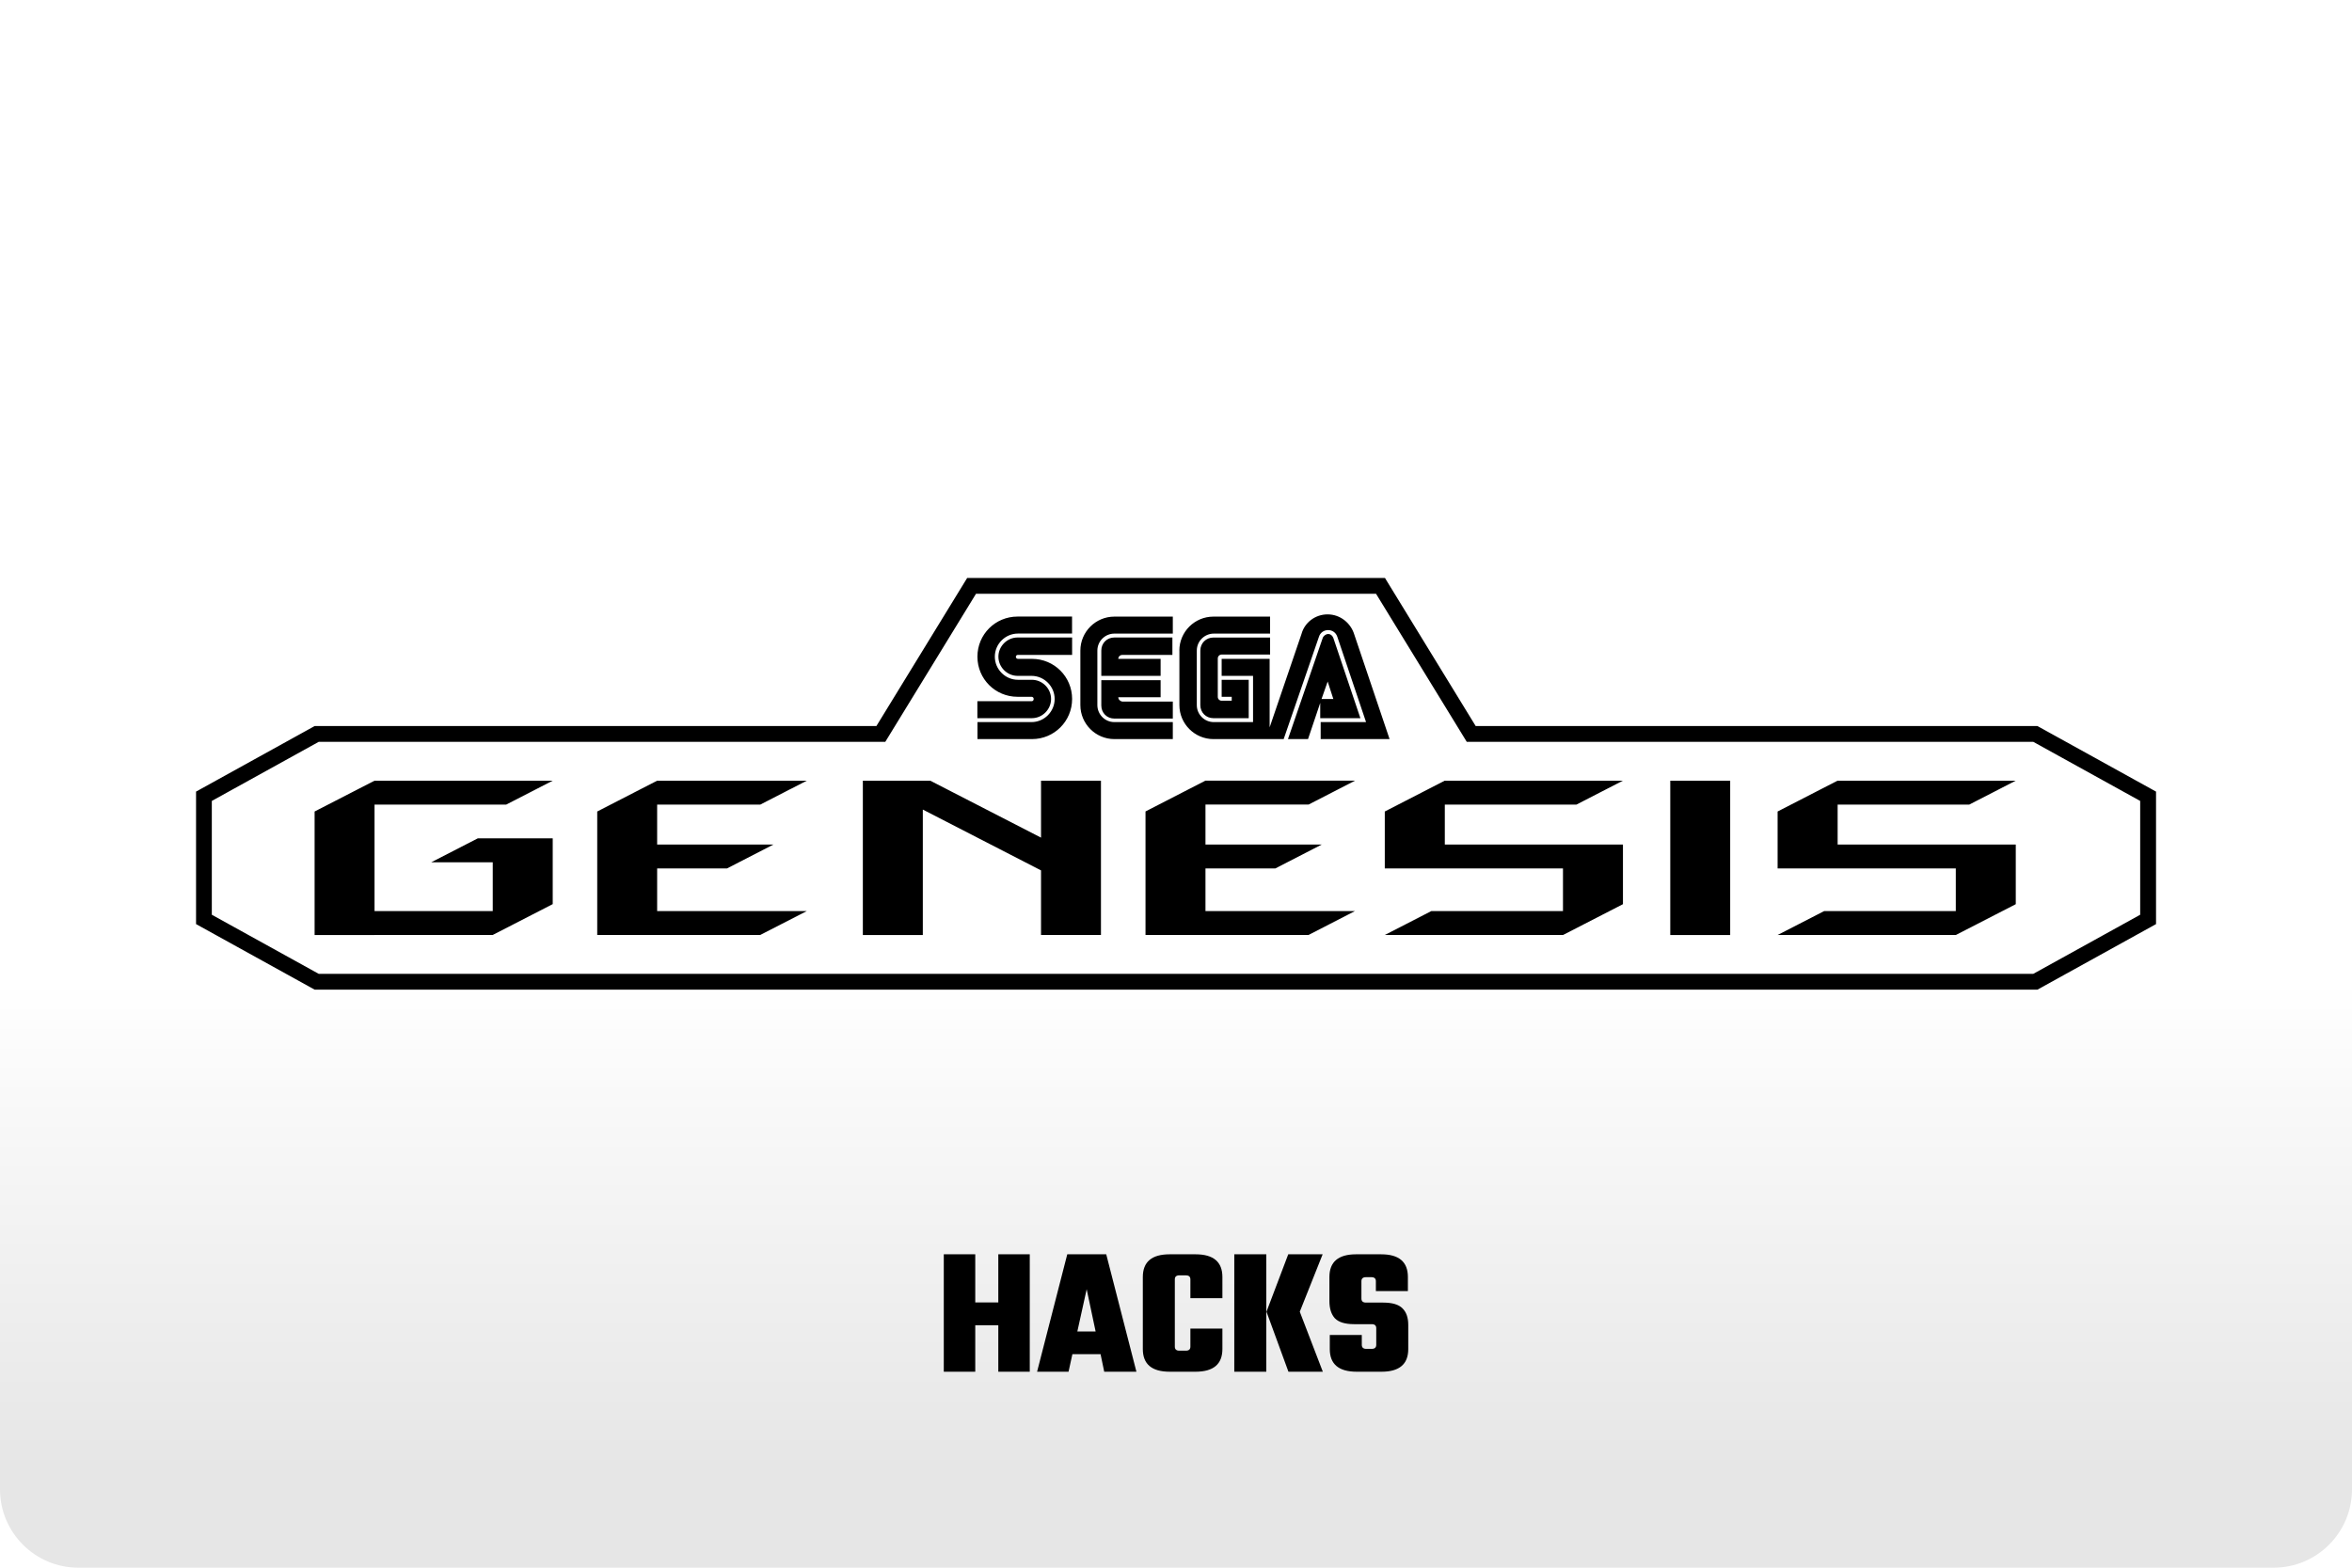
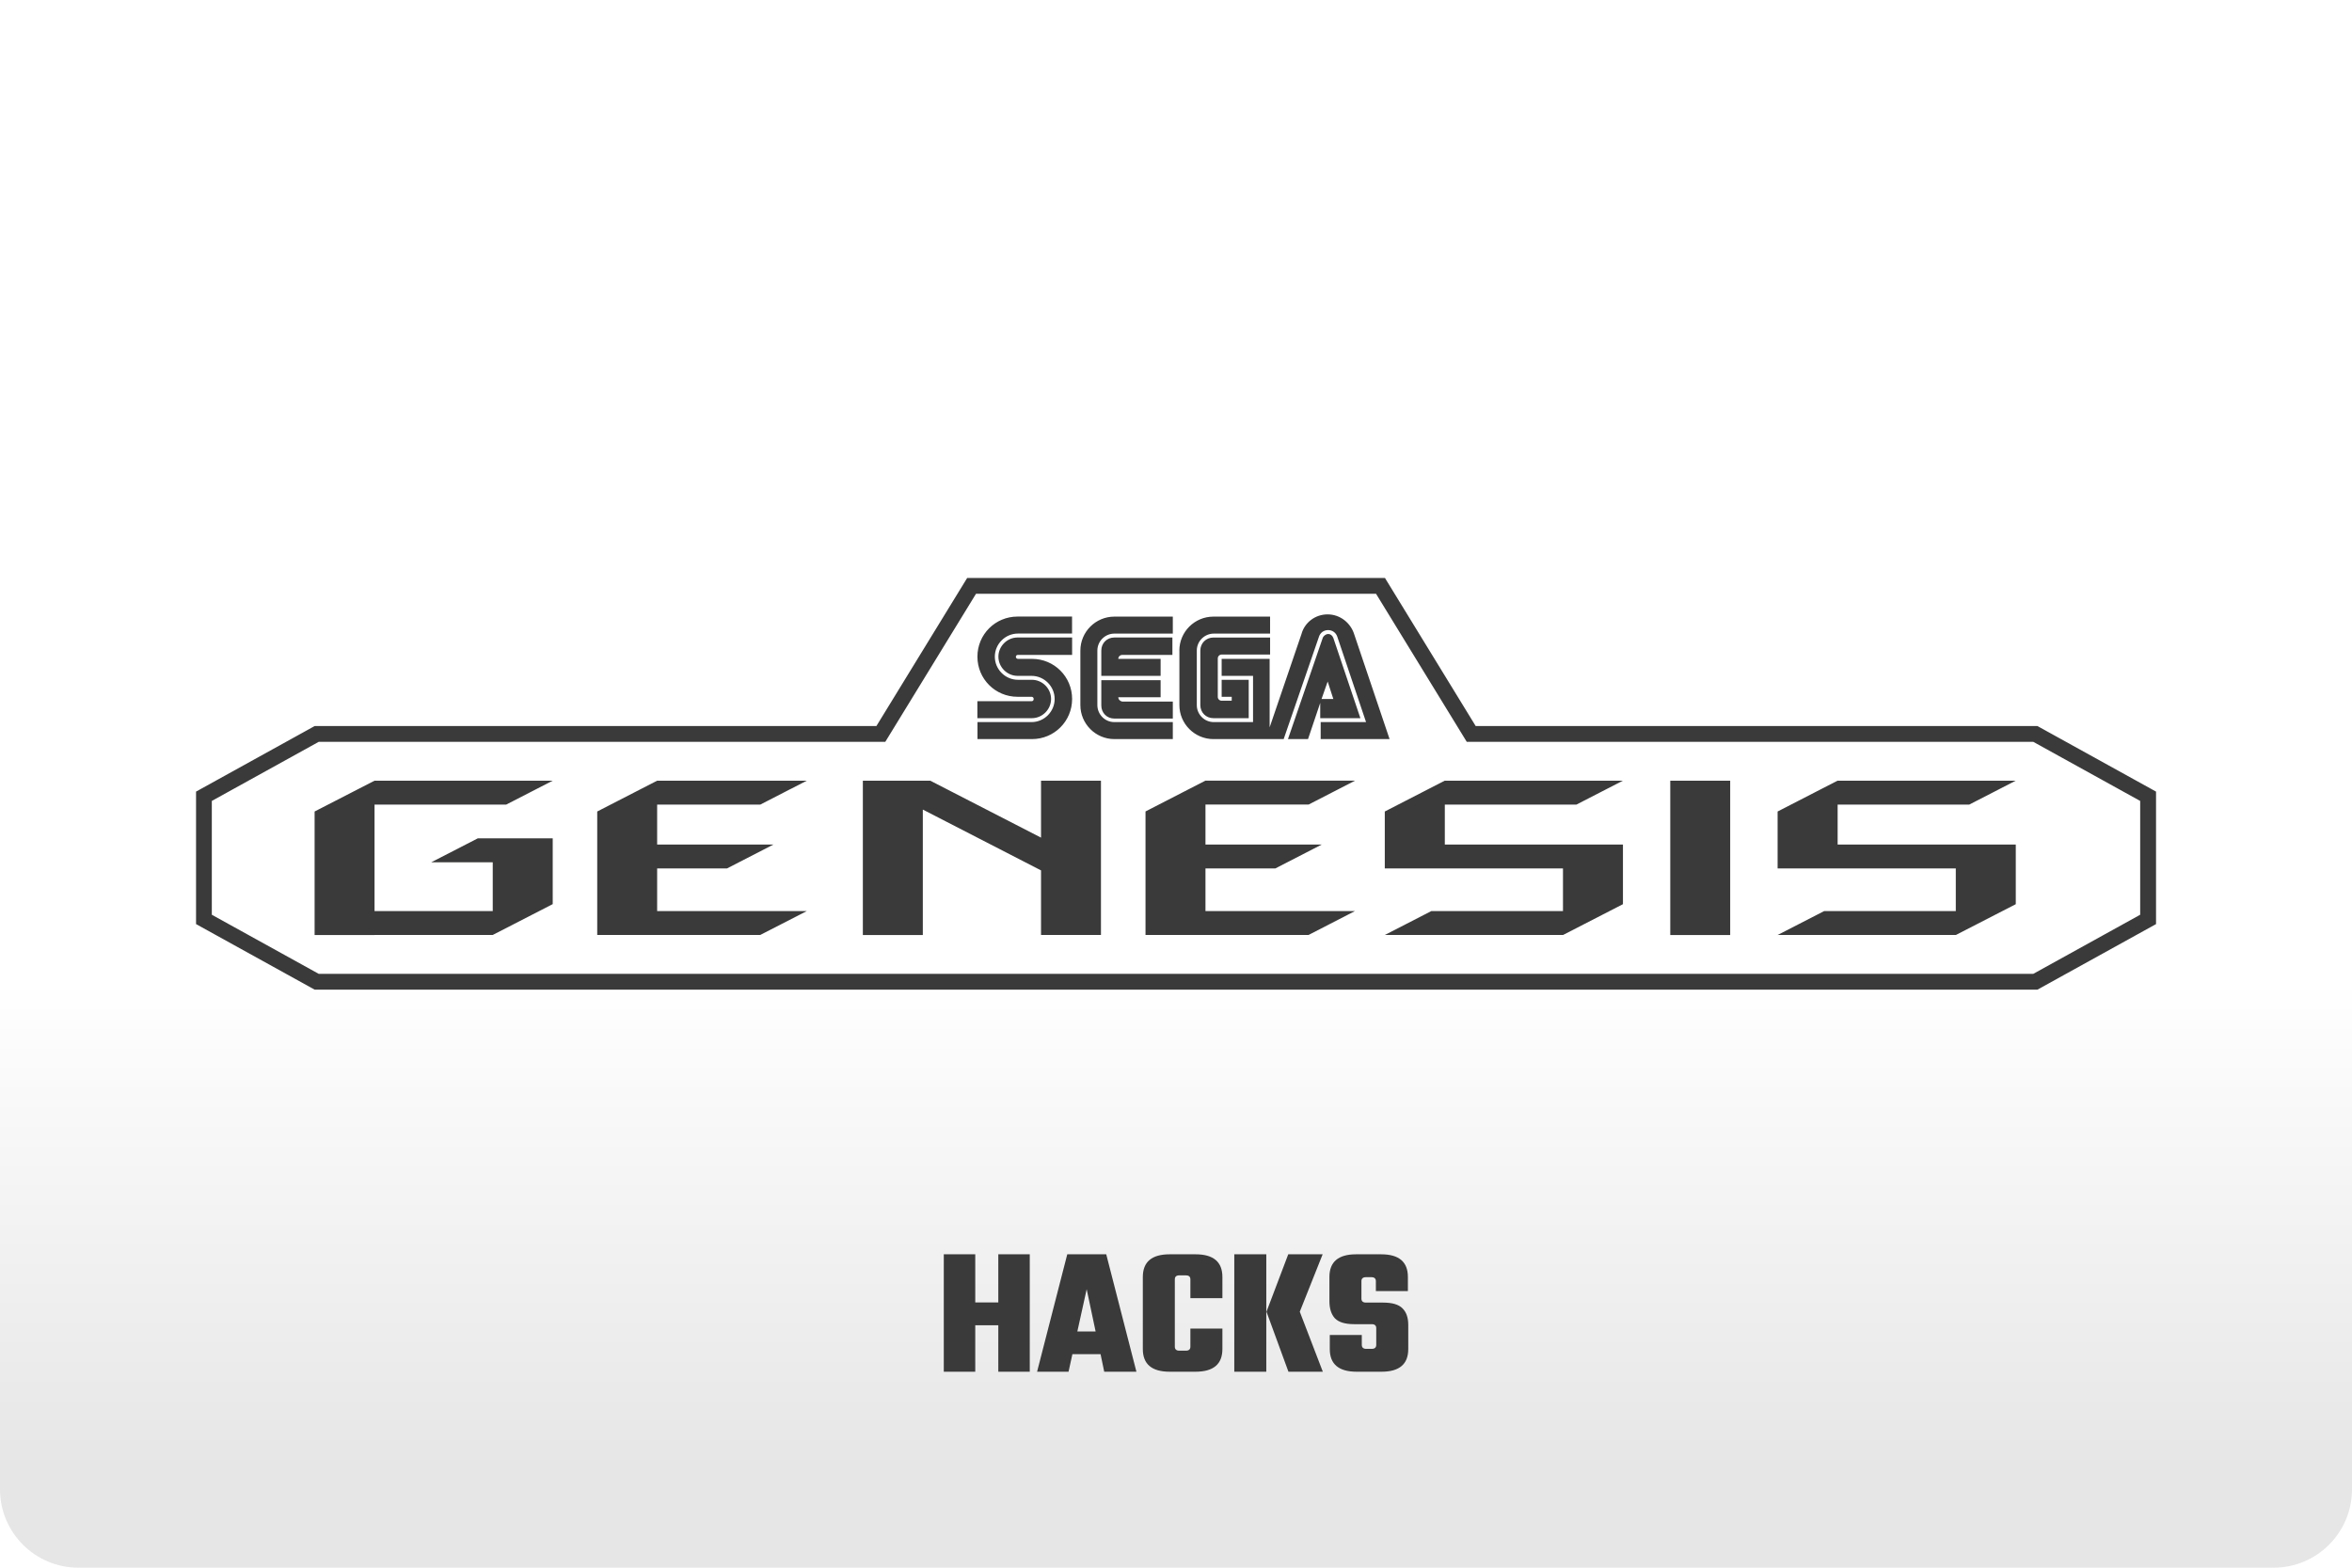
<svg xmlns="http://www.w3.org/2000/svg" width="480" height="320" version="1.1" viewBox="0 0 480 320" xml:space="preserve">
  <defs>
    <linearGradient id="a" x2="0" y1="200" y2="300" gradientUnits="userSpaceOnUse">
      <stop stop-color="#fff" offset="0" />
      <stop stop-color="#e6e6e6" offset="1" />
    </linearGradient>
  </defs>
  <rect width="480" height="320" ry="16" fill="url(#a)" />
-   <path d="m197.38 117.98-18.521 30.219h-114.64l-24.209 13.385v27.043l24.209 13.385h351.58l24.209-13.385v-27.043l-24.209-13.385h-114.64l-18.512-30.219h-85.26zm1.803 3.228h81.645l18.512 30.219h115.62l21.812 12.062v23.23l-21.812 12.062h-349.92l-21.812-12.062v-23.23l21.812-12.062h115.63l18.512-30.219zm71.77 4.199c-2.583 0-4.719 1.697-5.344 4.01l-6.5 19.053v-13.98h-9.791v3.469h6.406v9.438h-8.01c-1.958 0-3.469-1.604-3.469-3.469v-11.125c0-1.958 1.604-3.469 3.469-3.469h11.488v-3.469h-11.572c-3.833 0-6.947 3.115-6.947 6.938h0.01v11.125c0 3.823 3.124 6.938 6.947 6.938h14.334l7.209-20.916c0.26-0.802 0.978-1.334 1.863-1.334 0.885 0 1.594 0.532 1.865 1.334l5.875 17.447h-9.26v3.469h14.062l-7.209-21.363c-0.708-2.312-2.844-4.094-5.428-4.094zm-63.291 0.447c-4.542 0-8.188 3.646-8.188 8.188s3.646 8.188 8.188 8.188h2.844c0.271 0 0.447 0.176 0.447 0.447 0 0.271-0.176 0.449-0.354 0.449h-11.135v3.469h11.125c2.135 0 3.916-1.783 3.916-3.918s-1.781-3.916-3.916-3.916h-2.844c-2.583 0-4.719-2.135-4.719-4.719s2.135-4.719 4.719-4.719h11.041v-3.469h-11.125zm19.76 0.01c-3.823 0-6.938 3.115-6.938 6.938v11.125c0 3.823 3.115 6.938 6.938 6.938h11.928v-3.469h-11.928c-1.958 0-3.469-1.604-3.469-3.469v-11.125c0-1.958 1.604-3.469 3.469-3.469h11.928v-3.469h-11.928zm43.625 3.553c-0.448 0-0.885 0.355-1.072 0.709l-7.125 20.738h4.094l2.49-7.385v3.115h8.197l-5.521-16.375c-0.177-0.448-0.531-0.803-1.062-0.803zm-63.375 0.709c-2.135 0-3.916 1.781-3.916 3.916s1.781 3.916 3.916 3.916h2.844c2.583 0 4.719 2.135 4.719 4.719 0 2.583-2.135 4.719-4.719 4.719h-11.031v3.469h11.125c4.542 0 8.188-3.646 8.188-8.188s-3.646-8.188-8.188-8.188h-2.844c-0.271 0-0.447-0.176-0.447-0.447 0-0.177 0.176-0.354 0.354-0.354h11.125v-3.562h-11.125zm19.75 0c-1.51 0-2.666 1.156-2.666 2.666v5.166h12.104v-3.469h-8.635c0-0.448 0.355-0.801 0.803-0.801h10.238v-3.562h-11.844zm20.209 0.01c-1.51 1e-5 -2.666 1.156-2.666 2.666v11.125c0 1.51 1.156 2.668 2.666 2.668h7.209v-7.834h-5.521v3.469h2.053v0.803h-2.053c-0.438 0-0.801-0.355-0.791-0.793v-7.832c0-0.448 0.353-0.803 0.801-0.803h9.875v-3.469h-11.572zm-22.875 8.709v5.166c0 1.51 1.156 2.666 2.666 2.666h11.928v-3.469h-10.322c-0.448-0.083-0.803-0.437-0.803-0.885h8.635v-3.478h-12.104zm46.197 0.27 1.156 3.562h-2.406l1.25-3.562zm-24.947 20.23-12.229 6.291v25.209h33.281l9.469-4.877c-0.004 2e-5 -0.007 0.002-0.012 0.002h-30.5v-8.699h14.25l9.49-4.885h-23.74v-8.156h21.043l9.488-4.885h-30.541zm30.521 26.623c0.027-1.8e-4 0.054-8.3e-4 0.072-0.01h-0.053l-0.02 0.01zm54.719-26.623c-0.021 0.01-0.053 0.01-0.084 0.01h-36.322l-12.23 6.291v11.625h36.365v8.699h-26.865l-9.457 4.863c-0.021 0.01-0.053 0.021-0.074 0.031l0.043-0.01h36.363l12.23-6.291v-12.178h-36.355v-8.146h26.855l9.488-4.885 0.043-0.01zm-254.81 0.01-12.23 6.291v25.209h12.23v-0.01h24.125l12.238-6.293v-13.426h-15.291l-9.5 4.885h12.553v9.959h-24.125v-21.73h26.863l9.5-4.885h-36.363zm57.676 0-12.229 6.291v25.199h33.271l9.5-4.875h-30.543v-8.699h14.25l9.49-4.885h-23.74v-8.146h21.043l4.812-2.478 1.145-0.594 0.387-0.188 3.156-1.625h-30.543zm41.98 0v31.5h12.238v-25.604l24.125 12.416v13.178h12.23v-31.49h-12.23v11.625l-22.604-11.625h-13.76zm164.78 0v31.5h12.229v-31.5h-12.229zm34.135 0-12.229 6.291v11.625h36.363v8.699h-26.863l-9.459 4.863c-0.021 0.01-0.051 0.021-0.072 0.031 0.021-0.01 0.051-0.01 0.082-0.01h36.324l12.229-6.291v-12.168h-36.354v-8.156h26.854l9.49-4.885h-36.365z" fill="#000" />
-   <path d="m192.61 256.03v23.969h6.422v-9.482h4.703v9.482h6.422v-23.969h-6.422v9.82h-4.703v-9.82h-6.422zm25.199 0-6.16 23.969h6.422l0.785-3.584h5.748l0.748 3.584h6.57l-6.16-23.969h-7.953zm20.908 0c-3.659 0-5.488 1.545-5.488 4.631v14.709c0 3.086 1.83 4.629 5.488 4.629h5.264c3.659 0 5.488-1.543 5.488-4.629v-4.182h-6.533v3.695c0 0.548-0.311 0.822-0.934 0.822h-1.307c-0.622 0-0.934-0.275-0.934-0.822v-13.738c0-0.548 0.311-0.82 0.934-0.82h1.307c0.622 0 0.934 0.273 0.934 0.82v3.846h6.533v-4.33c0-3.086-1.83-4.631-5.488-4.631h-5.264zm13.178 0v23.969h6.533v-23.969h-6.533zm11.014 0-4.443 11.723 4.481 12.246h7.018l-4.703-12.246 4.666-11.723h-7.018zm13.85 0c-3.634 0-5.449 1.545-5.449 4.631v4.928c0 1.518 0.372 2.688 1.119 3.51 0.772 0.796 2.078 1.193 3.92 1.193h3.584c0.622 0 0.934 0.275 0.934 0.822v3.397c0 0.548-0.311 0.822-0.934 0.822h-1.082c-0.622 0-0.934-0.275-0.934-0.822v-2.016h-6.533v2.875c0 3.086 1.83 4.629 5.488 4.629h5.076c3.634 0 5.451-1.543 5.451-4.629v-4.928c0-1.493-0.399-2.627-1.195-3.398-0.772-0.772-2.078-1.156-3.92-1.156h-3.508c-0.622 0-0.934-0.275-0.934-0.822v-3.547c0-0.548 0.311-0.82 0.934-0.82h1.082c0.622 0 0.934 0.273 0.934 0.82v2.016h6.533v-2.873c0-3.086-1.817-4.631-5.451-4.631h-5.115zm-54.99 7.131 1.828 8.625h-3.732l1.904-8.625z" fill="#000" />
+   <path d="m197.38 117.98-18.521 30.219h-114.64l-24.209 13.385v27.043l24.209 13.385h351.58l24.209-13.385v-27.043l-24.209-13.385h-114.64l-18.512-30.219h-85.26zm1.803 3.228h81.645l18.512 30.219h115.62l21.812 12.062v23.23l-21.812 12.062h-349.92l-21.812-12.062v-23.23l21.812-12.062h115.63l18.512-30.219zm71.77 4.199c-2.583 0-4.719 1.697-5.344 4.01l-6.5 19.053v-13.98h-9.791v3.469h6.406v9.438h-8.01c-1.958 0-3.469-1.604-3.469-3.469v-11.125c0-1.958 1.604-3.469 3.469-3.469h11.488v-3.469h-11.572c-3.833 0-6.947 3.115-6.947 6.938h0.01v11.125c0 3.823 3.124 6.938 6.947 6.938h14.334l7.209-20.916c0.26-0.802 0.978-1.334 1.863-1.334 0.885 0 1.594 0.532 1.865 1.334l5.875 17.447h-9.26v3.469h14.062l-7.209-21.363c-0.708-2.312-2.844-4.094-5.428-4.094zm-63.291 0.447c-4.542 0-8.188 3.646-8.188 8.188s3.646 8.188 8.188 8.188h2.844c0.271 0 0.447 0.176 0.447 0.447 0 0.271-0.176 0.449-0.354 0.449h-11.135v3.469h11.125c2.135 0 3.916-1.783 3.916-3.918s-1.781-3.916-3.916-3.916h-2.844c-2.583 0-4.719-2.135-4.719-4.719s2.135-4.719 4.719-4.719h11.041v-3.469h-11.125zm19.76 0.01c-3.823 0-6.938 3.115-6.938 6.938v11.125c0 3.823 3.115 6.938 6.938 6.938h11.928v-3.469h-11.928c-1.958 0-3.469-1.604-3.469-3.469v-11.125c0-1.958 1.604-3.469 3.469-3.469h11.928v-3.469h-11.928zm43.625 3.553c-0.448 0-0.885 0.355-1.072 0.709l-7.125 20.738h4.094l2.49-7.385v3.115h8.197l-5.521-16.375c-0.177-0.448-0.531-0.803-1.062-0.803zm-63.375 0.709c-2.135 0-3.916 1.781-3.916 3.916s1.781 3.916 3.916 3.916h2.844c2.583 0 4.719 2.135 4.719 4.719 0 2.583-2.135 4.719-4.719 4.719h-11.031v3.469h11.125c4.542 0 8.188-3.646 8.188-8.188s-3.646-8.188-8.188-8.188h-2.844c-0.271 0-0.447-0.176-0.447-0.447 0-0.177 0.176-0.354 0.354-0.354h11.125v-3.562h-11.125zm19.75 0c-1.51 0-2.666 1.156-2.666 2.666v5.166h12.104v-3.469h-8.635c0-0.448 0.355-0.801 0.803-0.801h10.238v-3.562h-11.844zm20.209 0.01c-1.51 1e-5 -2.666 1.156-2.666 2.666v11.125c0 1.51 1.156 2.668 2.666 2.668h7.209v-7.834h-5.521v3.469h2.053v0.803h-2.053c-0.438 0-0.801-0.355-0.791-0.793v-7.832c0-0.448 0.353-0.803 0.801-0.803h9.875v-3.469h-11.572zm-22.875 8.709v5.166c0 1.51 1.156 2.666 2.666 2.666h11.928v-3.469h-10.322c-0.448-0.083-0.803-0.437-0.803-0.885h8.635v-3.478h-12.104zm46.197 0.27 1.156 3.562h-2.406l1.25-3.562zm-24.947 20.23-12.229 6.291v25.209h33.281l9.469-4.877c-0.004 2e-5 -0.007 0.002-0.012 0.002h-30.5v-8.699h14.25l9.49-4.885h-23.74v-8.156h21.043l9.488-4.885h-30.541zm30.521 26.623c0.027-1.8e-4 0.054-8.3e-4 0.072-0.01h-0.053l-0.02 0.01zm54.719-26.623c-0.021 0.01-0.053 0.01-0.084 0.01h-36.322l-12.23 6.291v11.625h36.365v8.699h-26.865l-9.457 4.863c-0.021 0.01-0.053 0.021-0.074 0.031l0.043-0.01h36.363l12.23-6.291v-12.178h-36.355v-8.146h26.855l9.488-4.885 0.043-0.01zm-254.81 0.01-12.23 6.291v25.209h12.23v-0.01h24.125l12.238-6.293v-13.426h-15.291l-9.5 4.885h12.553v9.959h-24.125v-21.73h26.863l9.5-4.885h-36.363zm57.676 0-12.229 6.291v25.199h33.271l9.5-4.875h-30.543v-8.699h14.25l9.49-4.885h-23.74v-8.146h21.043l4.812-2.478 1.145-0.594 0.387-0.188 3.156-1.625h-30.543zm41.98 0v31.5h12.238v-25.604l24.125 12.416v13.178h12.23v-31.49h-12.23v11.625l-22.604-11.625h-13.76zm164.78 0v31.5h12.229v-31.5h-12.229zm34.135 0-12.229 6.291v11.625h36.363v8.699h-26.863l-9.459 4.863c-0.021 0.01-0.051 0.021-0.072 0.031 0.021-0.01 0.051-0.01 0.082-0.01h36.324l12.229-6.291v-12.168h-36.354v-8.156h26.854l9.49-4.885h-36.365z" fill="#3a3a3b" />
+   <path d="m192.61 256.03v23.969h6.422v-9.482h4.703v9.482h6.422v-23.969h-6.422v9.82h-4.703v-9.82h-6.422zm25.199 0-6.16 23.969h6.422l0.785-3.584h5.748l0.748 3.584h6.57l-6.16-23.969h-7.953zm20.908 0c-3.659 0-5.488 1.545-5.488 4.631v14.709c0 3.086 1.83 4.629 5.488 4.629h5.264c3.659 0 5.488-1.543 5.488-4.629v-4.182h-6.533v3.695c0 0.548-0.311 0.822-0.934 0.822h-1.307c-0.622 0-0.934-0.275-0.934-0.822v-13.738c0-0.548 0.311-0.82 0.934-0.82h1.307c0.622 0 0.934 0.273 0.934 0.82v3.846h6.533v-4.33c0-3.086-1.83-4.631-5.488-4.631h-5.264zm13.178 0v23.969h6.533v-23.969h-6.533zm11.014 0-4.443 11.723 4.481 12.246h7.018l-4.703-12.246 4.666-11.723h-7.018zm13.85 0c-3.634 0-5.449 1.545-5.449 4.631v4.928c0 1.518 0.372 2.688 1.119 3.51 0.772 0.796 2.078 1.193 3.92 1.193h3.584c0.622 0 0.934 0.275 0.934 0.822v3.397c0 0.548-0.311 0.822-0.934 0.822h-1.082c-0.622 0-0.934-0.275-0.934-0.822v-2.016h-6.533v2.875c0 3.086 1.83 4.629 5.488 4.629h5.076c3.634 0 5.451-1.543 5.451-4.629v-4.928c0-1.493-0.399-2.627-1.195-3.398-0.772-0.772-2.078-1.156-3.92-1.156h-3.508c-0.622 0-0.934-0.275-0.934-0.822v-3.547c0-0.548 0.311-0.82 0.934-0.82h1.082c0.622 0 0.934 0.273 0.934 0.82v2.016h6.533v-2.873c0-3.086-1.817-4.631-5.451-4.631h-5.115zm-54.99 7.131 1.828 8.625h-3.732l1.904-8.625z" fill="#3a3a3b" />
</svg>
